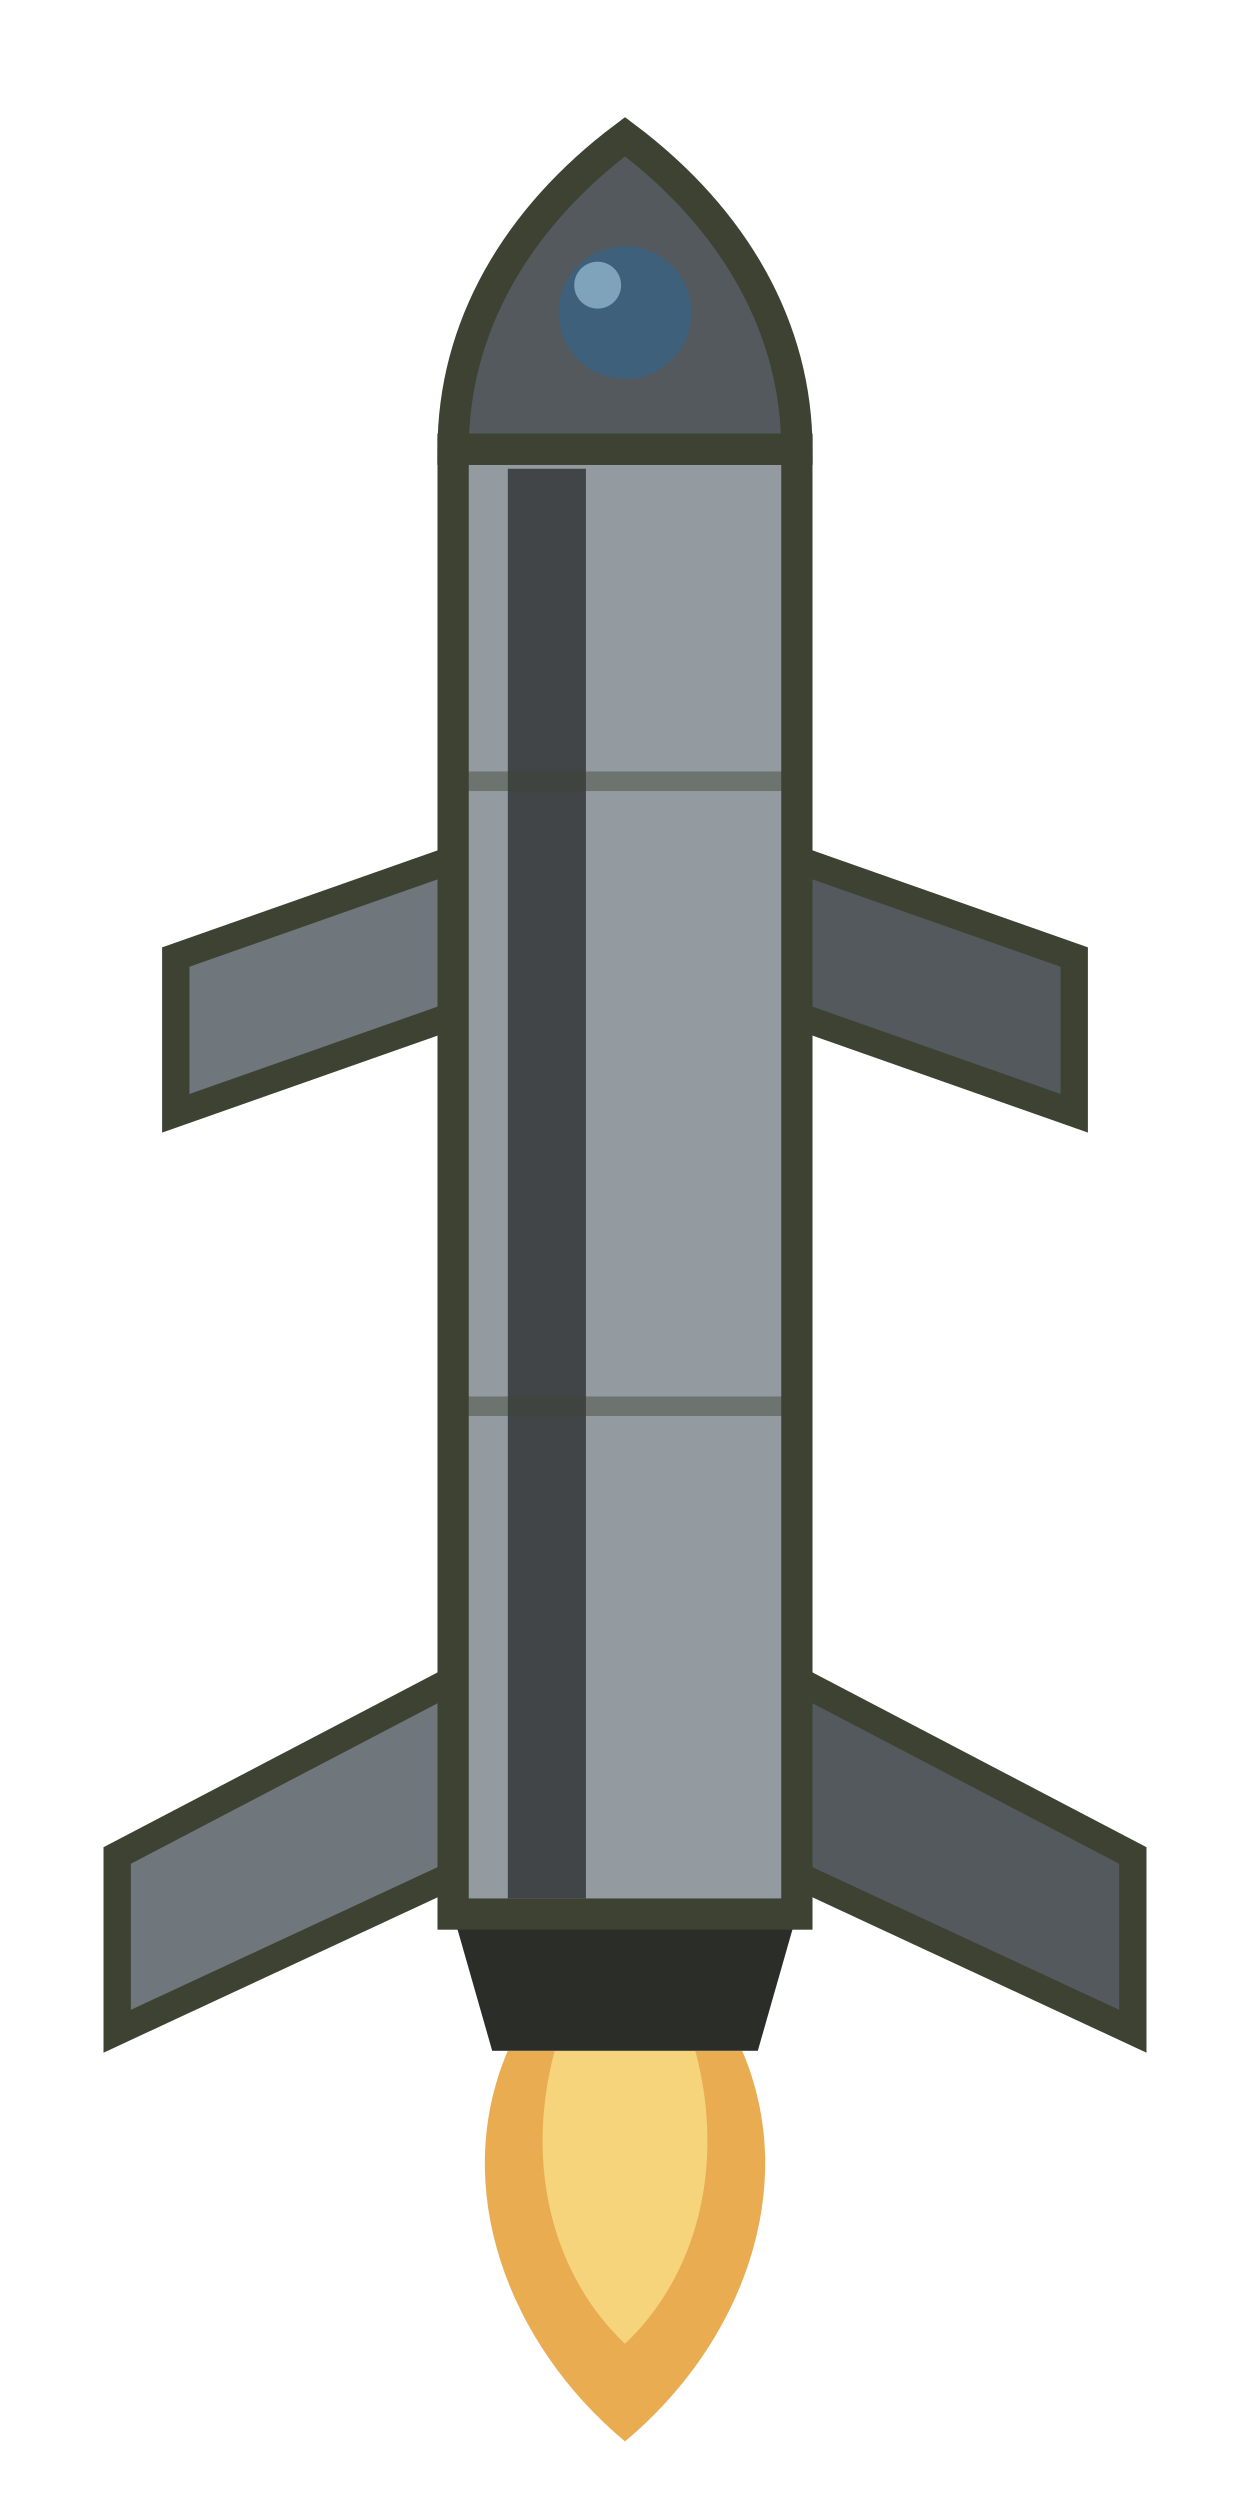
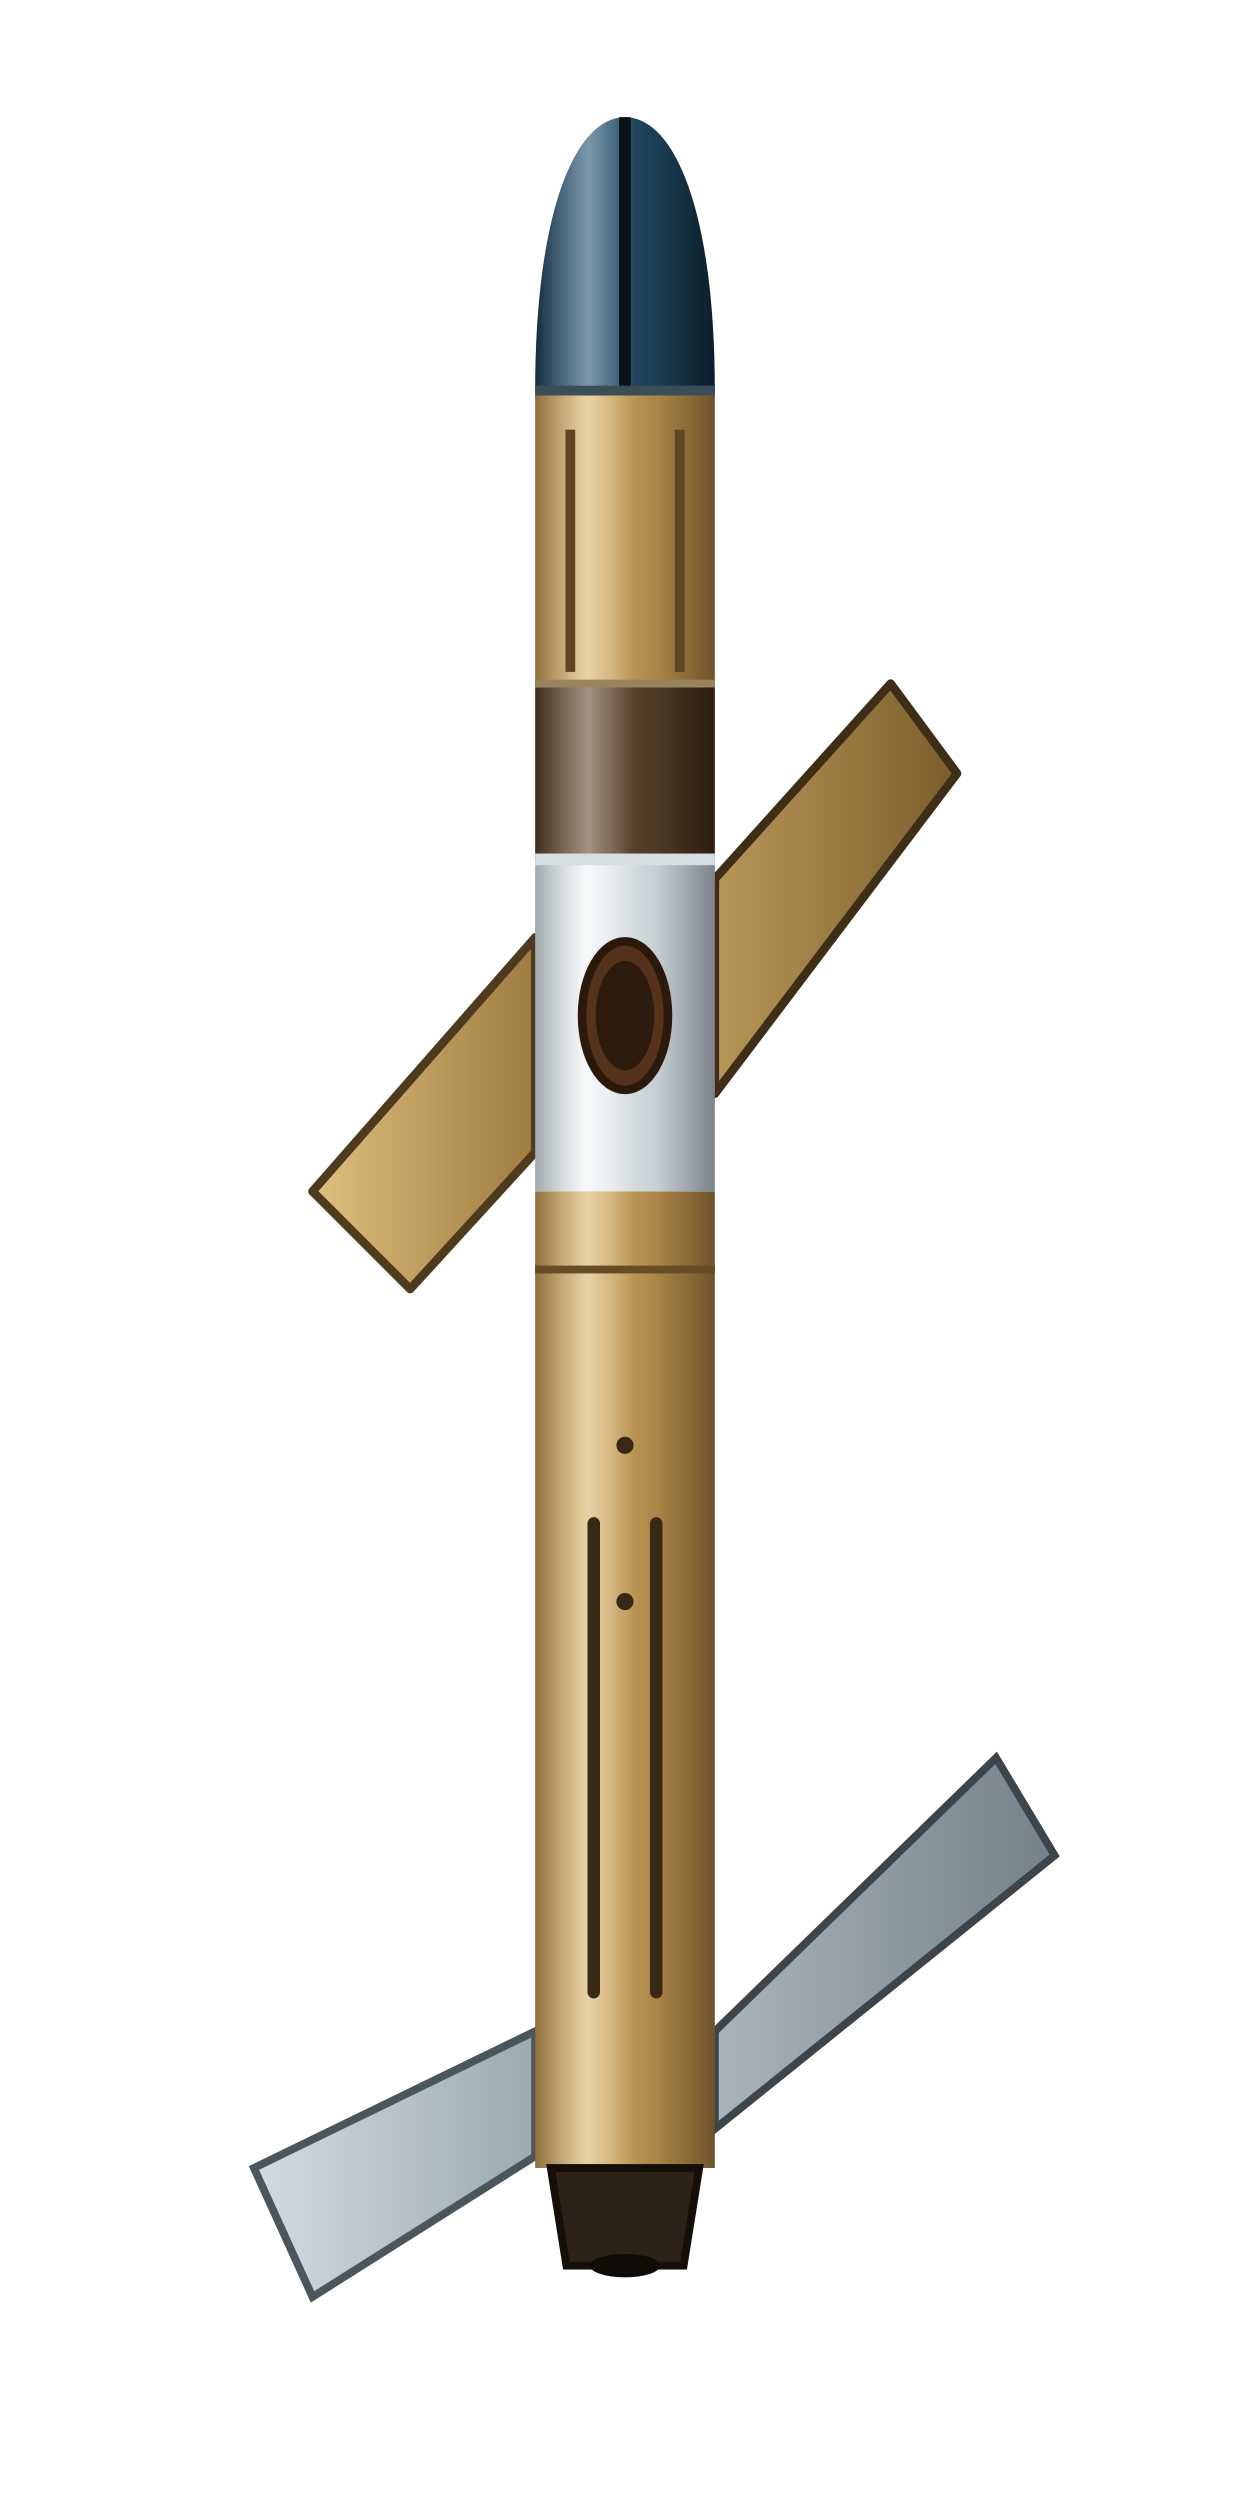
- <svg xmlns="http://www.w3.org/2000/svg" viewBox="0 0 32 64">
+ <svg xmlns="http://www.w3.org/2000/svg" viewBox="0 0 32 64" width="100%" height="100%">
  <defs>
-     <style>
-     .metal{fill:#6f767c}.metalS{fill:#54595e}.metalL{fill:#939aa0}
-     .glass{fill:#3e607a}.glassL{fill:#7fa3ba}
-     .dark{fill:#3d4232}.rubber{fill:#2b2e28}
-   </style>
+     <linearGradient id="tow-blue-dome" x1="0" y1="0" x2="1" y2="0">
+       <stop offset="0%" stop-color="#142c3d" />
+       <stop offset="28%" stop-color="#2a5775" />
+       <stop offset="68%" stop-color="#1c3e54" />
+       <stop offset="100%" stop-color="#0c1d29" />
+     </linearGradient>
+     <linearGradient id="tow-bronze" x1="0" y1="0" x2="1" y2="0">
+       <stop offset="0%" stop-color="#8c6d3b" />
+       <stop offset="28%" stop-color="#d9b66f" />
+       <stop offset="68%" stop-color="#ab8446" />
+       <stop offset="100%" stop-color="#6e532b" />
+     </linearGradient>
+     <linearGradient id="tow-dark-band" x1="0" y1="0" x2="1" y2="0">
+       <stop offset="0%" stop-color="#3d2c1c" />
+       <stop offset="28%" stop-color="#694e33" />
+       <stop offset="68%" stop-color="#4d3924" />
+       <stop offset="100%" stop-color="#2b1d11" />
+     </linearGradient>
+     <linearGradient id="tow-steel" x1="0" y1="0" x2="1" y2="0">
+       <stop offset="0%" stop-color="#9ea7ab" />
+       <stop offset="28%" stop-color="#f2f5f7" />
+       <stop offset="68%" stop-color="#c5ced3" />
+       <stop offset="100%" stop-color="#7c8489" />
+     </linearGradient>
+     <linearGradient id="tow-shine" x1="0" y1="0" x2="1" y2="0">
+       <stop offset="0%" stop-color="#ffffff" stop-opacity="0" />
+       <stop offset="30%" stop-color="#ffffff" stop-opacity="0.38" />
+       <stop offset="55%" stop-color="#ffffff" stop-opacity="0" />
+     </linearGradient>
+     <linearGradient id="fin-bronze-l" x1="0" y1="0" x2="1" y2="0">
+       <stop offset="0%" stop-color="#dfc07e" />
+       <stop offset="100%" stop-color="#9e7b3f" />
+     </linearGradient>
+     <linearGradient id="fin-bronze-r" x1="0" y1="0" x2="1" y2="0">
+       <stop offset="0%" stop-color="#b89758" />
+       <stop offset="100%" stop-color="#7a5e2c" />
+     </linearGradient>
+     <linearGradient id="fin-tail-l" x1="0" y1="0" x2="1" y2="0">
+       <stop offset="0%" stop-color="#d4dbe0" />
+       <stop offset="100%" stop-color="#9aabb3" />
+     </linearGradient>
+     <linearGradient id="fin-tail-r" x1="0" y1="0" x2="1" y2="0">
+       <stop offset="0%" stop-color="#a8b5bd" />
+       <stop offset="100%" stop-color="#73818a" />
+     </linearGradient>
  </defs>
-   <path d="M13 52.5 L19 52.5 C20.5 56 19 60 16 62.5 C13 60 11.5 56 13 52.5 Z" fill="#e8a33d" opacity=".9" />
-   <path d="M14.2 52.5 L17.8 52.5 C18.6 55.5 17.8 58.3 16 60 C14.2 58.3 13.4 55.5 14.2 52.5 Z" fill="#f6d47c" />
-   <path class="rubber" d="M11.6 49 L20.4 49 L19.4 52.5 L12.6 52.5 Z" />
-   <path class="metal" d="M11.6 43 L3 47.5 L3 52 L11.6 48 Z" />
-   <path d="M11.6 43 L3 47.5 L3 52 L11.6 48 Z" fill-opacity="0" stroke="#3d4232" stroke-width=".7" />
-   <path class="metalS" d="M20.4 43 L29 47.5 L29 52 L20.4 48 Z" />
-   <path d="M20.4 43 L29 47.5 L29 52 L20.4 48 Z" fill-opacity="0" stroke="#3d4232" stroke-width=".7" />
-   <path class="metal" d="M11.6 22 L4.5 24.5 L4.5 28.5 L11.6 26 Z" />
-   <path d="M11.6 22 L4.5 24.5 L4.5 28.5 L11.6 26 Z" fill-opacity="0" stroke="#3d4232" stroke-width=".7" />
-   <path class="metalS" d="M20.4 22 L27.5 24.5 L27.5 28.5 L20.4 26 Z" />
-   <path d="M20.4 22 L27.5 24.5 L27.5 28.5 L20.4 26 Z" fill-opacity="0" stroke="#3d4232" stroke-width=".7" />
-   <path class="metalL" d="M11.6 11.5 L20.4 11.5 L20.4 49 L11.6 49 Z" />
-   <path d="M11.6 11.5 L20.4 11.5 L20.4 49 L11.6 49 Z" fill-opacity="0" stroke="#3d4232" stroke-width=".8" />
-   <path class="hi" d="M13 12 L15 12 L15 48.6 L13 48.6 Z" opacity=".55" />
-   <path d="M11.6 20 L20.4 20 M11.6 36 L20.4 36" stroke="#3d4232" stroke-width=".5" opacity=".45" />
-   <path class="metalS" d="M16 3.5 C13.2 5.6 11.6 8.4 11.6 11.5 L20.4 11.5 C20.4 8.4 18.8 5.6 16 3.5 Z" />
-   <path d="M16 3.5 C13.2 5.6 11.6 8.4 11.6 11.5 L20.4 11.5 C20.4 8.4 18.8 5.6 16 3.5 Z" fill-opacity="0" stroke="#3d4232" stroke-width=".8" />
-   <circle class="glass" cx="16" cy="8" r="1.7" />
-   <circle class="glassL" cx="15.3" cy="7.3" r=".6" />
+   <polygon points="13.7,52 6.5,55.5 8,58.8 13.7,55.2" fill="url(#fin-tail-l)" stroke="#4b555c" stroke-width="0.2" />
+   <polygon points="18.3,52 25.5,45 27,47.5 18.3,54.5" fill="url(#fin-tail-r)" stroke="#3d454b" stroke-width="0.2" />
+   <polygon points="13.7,24 8,30.5 10.5,33 13.7,29.5" fill="url(#fin-bronze-l)" stroke="#4d3a1f" stroke-width="0.22" stroke-linejoin="round" />
+   <polygon points="18.3,22.5 22.8,17.5 24.5,19.8 18.3,28" fill="url(#fin-bronze-r)" stroke="#3e2e17" stroke-width="0.22" stroke-linejoin="round" />
+   <path d="M 13.7 10             C 13.7 5.5, 14.7 3, 16 3             C 17.3 3, 18.3 5.5, 18.3 10             Z" fill="url(#tow-blue-dome)" />
+   <rect x="13.7" y="10" width="4.6" height="7.5" fill="url(#tow-bronze)" />
+   <rect x="13.7" y="17.5" width="4.6" height="4.5" fill="url(#tow-dark-band)" />
+   <rect x="13.7" y="22" width="4.6" height="8.5" fill="url(#tow-steel)" />
+   <rect x="13.7" y="30.5" width="4.6" height="25" fill="url(#tow-bronze)" />
+   <rect x="13.7" y="3" width="4.6" height="52.5" fill="url(#tow-shine)" />
+   <line x1="16" y1="3" x2="16" y2="10" stroke="#0a1217" stroke-width="0.3" />
+   <line x1="13.7" y1="10" x2="18.3" y2="10" stroke="#3b4d57" stroke-width="0.25" />
+   <line x1="14.6" y1="11" x2="14.6" y2="17.2" stroke="#5d4621" stroke-width="0.25" />
+   <line x1="17.4" y1="11" x2="17.4" y2="17.2" stroke="#5d4621" stroke-width="0.25" />
+   <line x1="13.7" y1="17.5" x2="18.3" y2="17.5" stroke="#99835c" stroke-width="0.2" />
+   <line x1="13.7" y1="22" x2="18.3" y2="22" stroke="#d5dee3" stroke-width="0.3" />
+   <ellipse cx="16" cy="26" rx="1.1" ry="1.9" fill="#54331a" stroke="#2b1a0c" stroke-width="0.22" />
+   <ellipse cx="16" cy="26" rx="0.75" ry="1.4" fill="#2d1c0e" />
+   <line x1="15.2" y1="39" x2="15.2" y2="51" stroke="#382914" stroke-width="0.32" stroke-linecap="round" />
+   <line x1="16.8" y1="39" x2="16.8" y2="51" stroke="#382914" stroke-width="0.32" stroke-linecap="round" />
+   <line x1="13.7" y1="32.5" x2="18.3" y2="32.5" stroke="#664d26" stroke-width="0.2" />
+   <circle cx="16" cy="37" r="0.22" fill="#382914" />
+   <circle cx="16" cy="41" r="0.22" fill="#382914" />
+   <path d="M 14.1 55.5 L 17.9 55.5 L 17.5 58 L 14.5 58 Z" fill="#2d2215" stroke="#140f09" stroke-width="0.2" />
+   <ellipse cx="16" cy="58" rx="0.9" ry="0.3" fill="#0f0c08" />
</svg>
